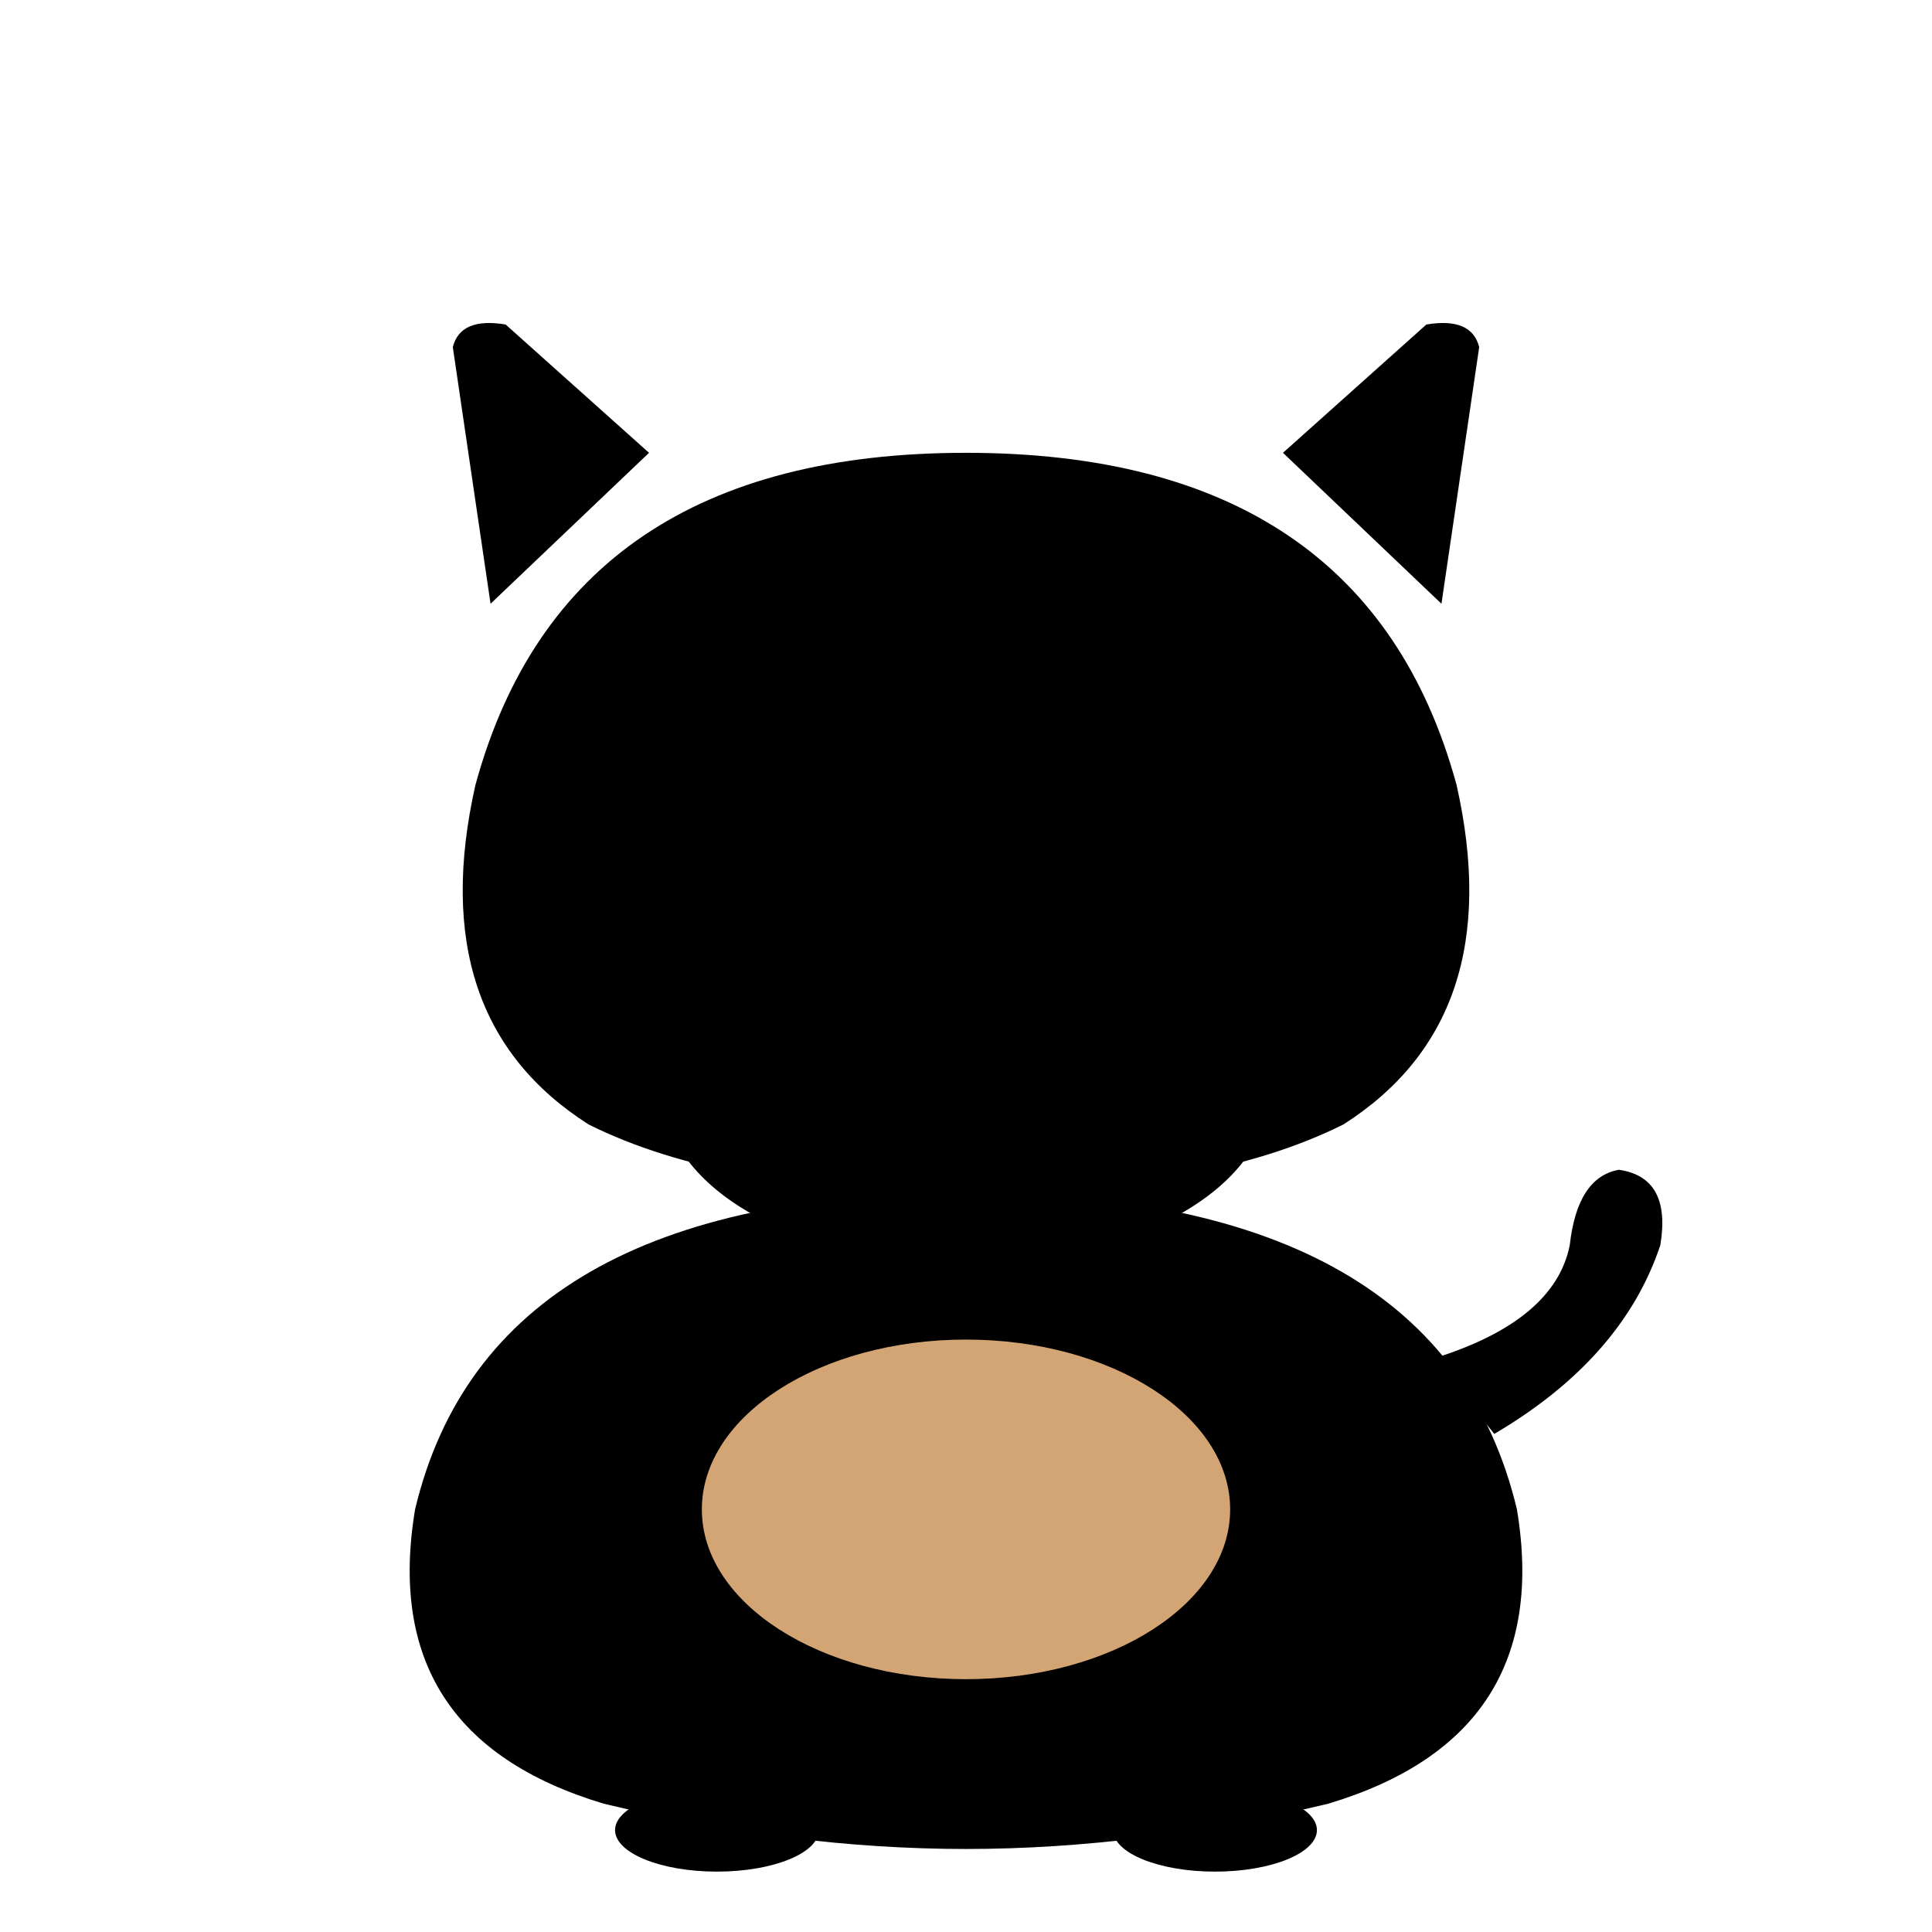
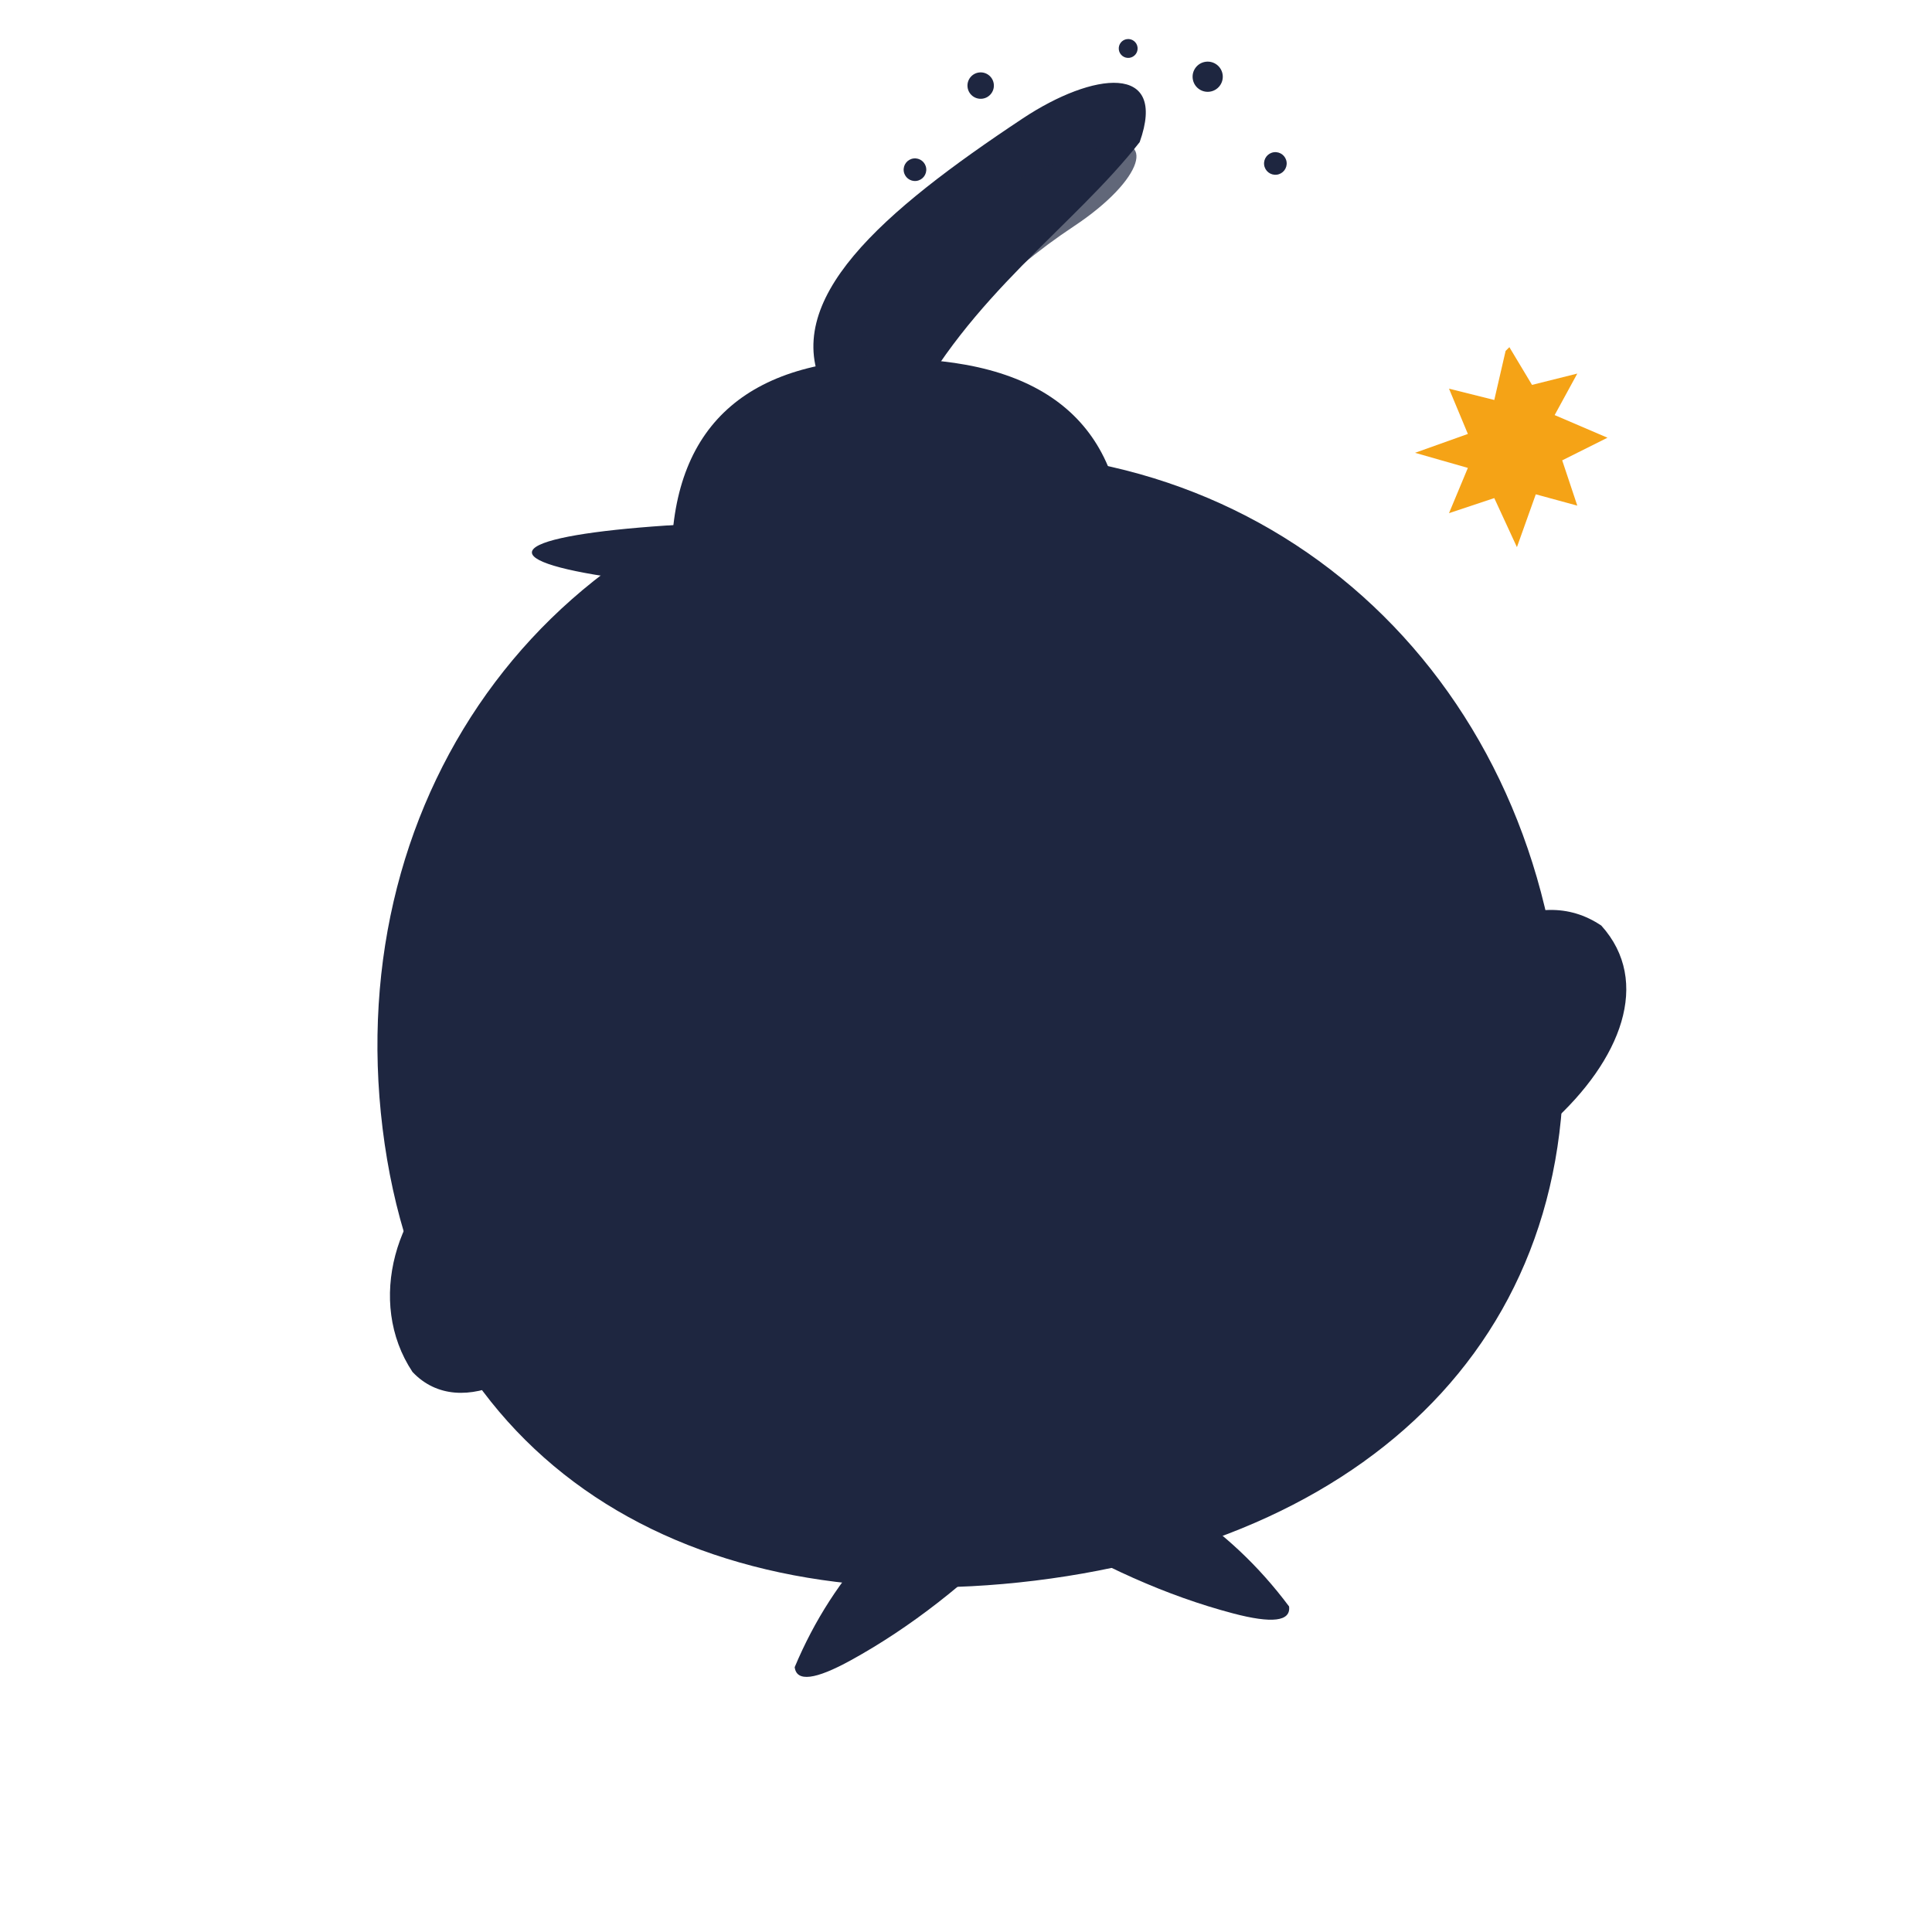
- <svg xmlns="http://www.w3.org/2000/svg" width="1024" height="1024" viewBox="0 0 1024 1024" role="img" aria-label="OpenBuddy">
-   <path d="M260 320 L240 184 Q244 168 268 172 L344 240 Z" fill="currentColor" />
-   <path d="M764 320 L784 184 Q780 168 756 172 L680 240 Z" fill="currentColor" />
-   <path d="M512 240 Q300 240 252 416 Q224 540 312 596 Q384 632 512 632 Q640 632 712 596 Q800 540 772 416 Q724 240 512 240 Z" fill="currentColor" />
-   <ellipse cx="512" cy="580" rx="160" ry="90" fill="currentColor" />
-   <path d="M512 632 Q260 632 220 800 Q200 920 320 956 Q420 980 512 980 Q604 980 704 956 Q824 920 804 800 Q764 632 512 632 Z" fill="currentColor" />
-   <ellipse cx="512" cy="800" rx="140" ry="90" fill="#D4A574" />
-   <ellipse cx="380" cy="970" rx="54" ry="22" fill="currentColor" />
-   <ellipse cx="644" cy="970" rx="54" ry="22" fill="currentColor" />
-   <path d="M792 760 Q860 720 880 660 Q886 624 858 620 Q836 624 832 660 Q824 700 760 720 Z" fill="currentColor" />
+ <svg xmlns="http://www.w3.org/2000/svg" width="1024" height="1024" viewBox="0 0 1024 1024" role="img" aria-label="OpenBuddy mark" color="#1E2640">
+   <g fill="currentColor">
+     <g transform="rotate(-7 512 540)">
+       <path d="M 478 200                C 460 150, 520 110, 600 70                C 640 50, 680 50, 660 90                C 620 130, 560 160, 520 220 Z" />
+       <path d="M 500 180                C 510 130, 580 100, 640 90                C 670 86, 660 110, 620 130                C 580 150, 540 180, 520 220 Z" opacity=".7" />
+       <circle cx="640" cy="80" r="10" />
+       <circle cx="700" cy="60" r="8" />
+       <circle cx="580" cy="50" r="7" />
+       <circle cx="730" cy="110" r="6" />
+       <circle cx="660" cy="40" r="5" />
+       <circle cx="540" cy="90" r="6" />
+       <path d="M 500 770 Q 420 800 380 870 Q 380 882 410 870 Q 460 850 510 810 Z" />
+       <path d="M 524 770 Q 604 800 644 870 Q 644 882 614 870 Q 564 850 514 810 Z" />
+       <path d="M 512 240                C 696 240, 826 380, 826 560                C 826 740, 696 840, 512 840                C 328 840, 198 740, 198 560                C 198 380, 328 240, 512 240 Z" />
+       <path d="M 240 580                C 200 600, 178 650, 198 690                C 220 720, 270 700, 296 660                C 314 630, 286 580, 240 580 Z" />
+       <g transform="rotate(-35 790 600)">
+         <path d="M 740 540                  C 820 530, 870 540, 880 580                  C 880 620, 840 640, 790 640                  C 750 640, 720 620, 720 590                  C 720 560, 730 545, 740 540 Z" />
+       </g>
+       <g transform="rotate(8 512 250)">
+         <ellipse cx="512" cy="294" rx="194" ry="20" />
+         <path d="M 392 294                  C 392 224, 432 188, 512 188                  C 592 188, 632 224, 632 294 Z" />
+       </g>
+     </g>
+   </g>
+   <g transform="translate(800 240)" opacity=".95">
+     <path d="M 0 -56 L 12 -36 L 36 -42 L 24 -20 L 52 -8 L 28 4 L 36 28 L 14 22 L 4 50 L -8 24 L -32 32 L -22 8 L -50 0 L -22 -10 L -32 -34 L -8 -28 L -2 -54 Z" fill="#F59E0B" />
+   </g>
</svg>
